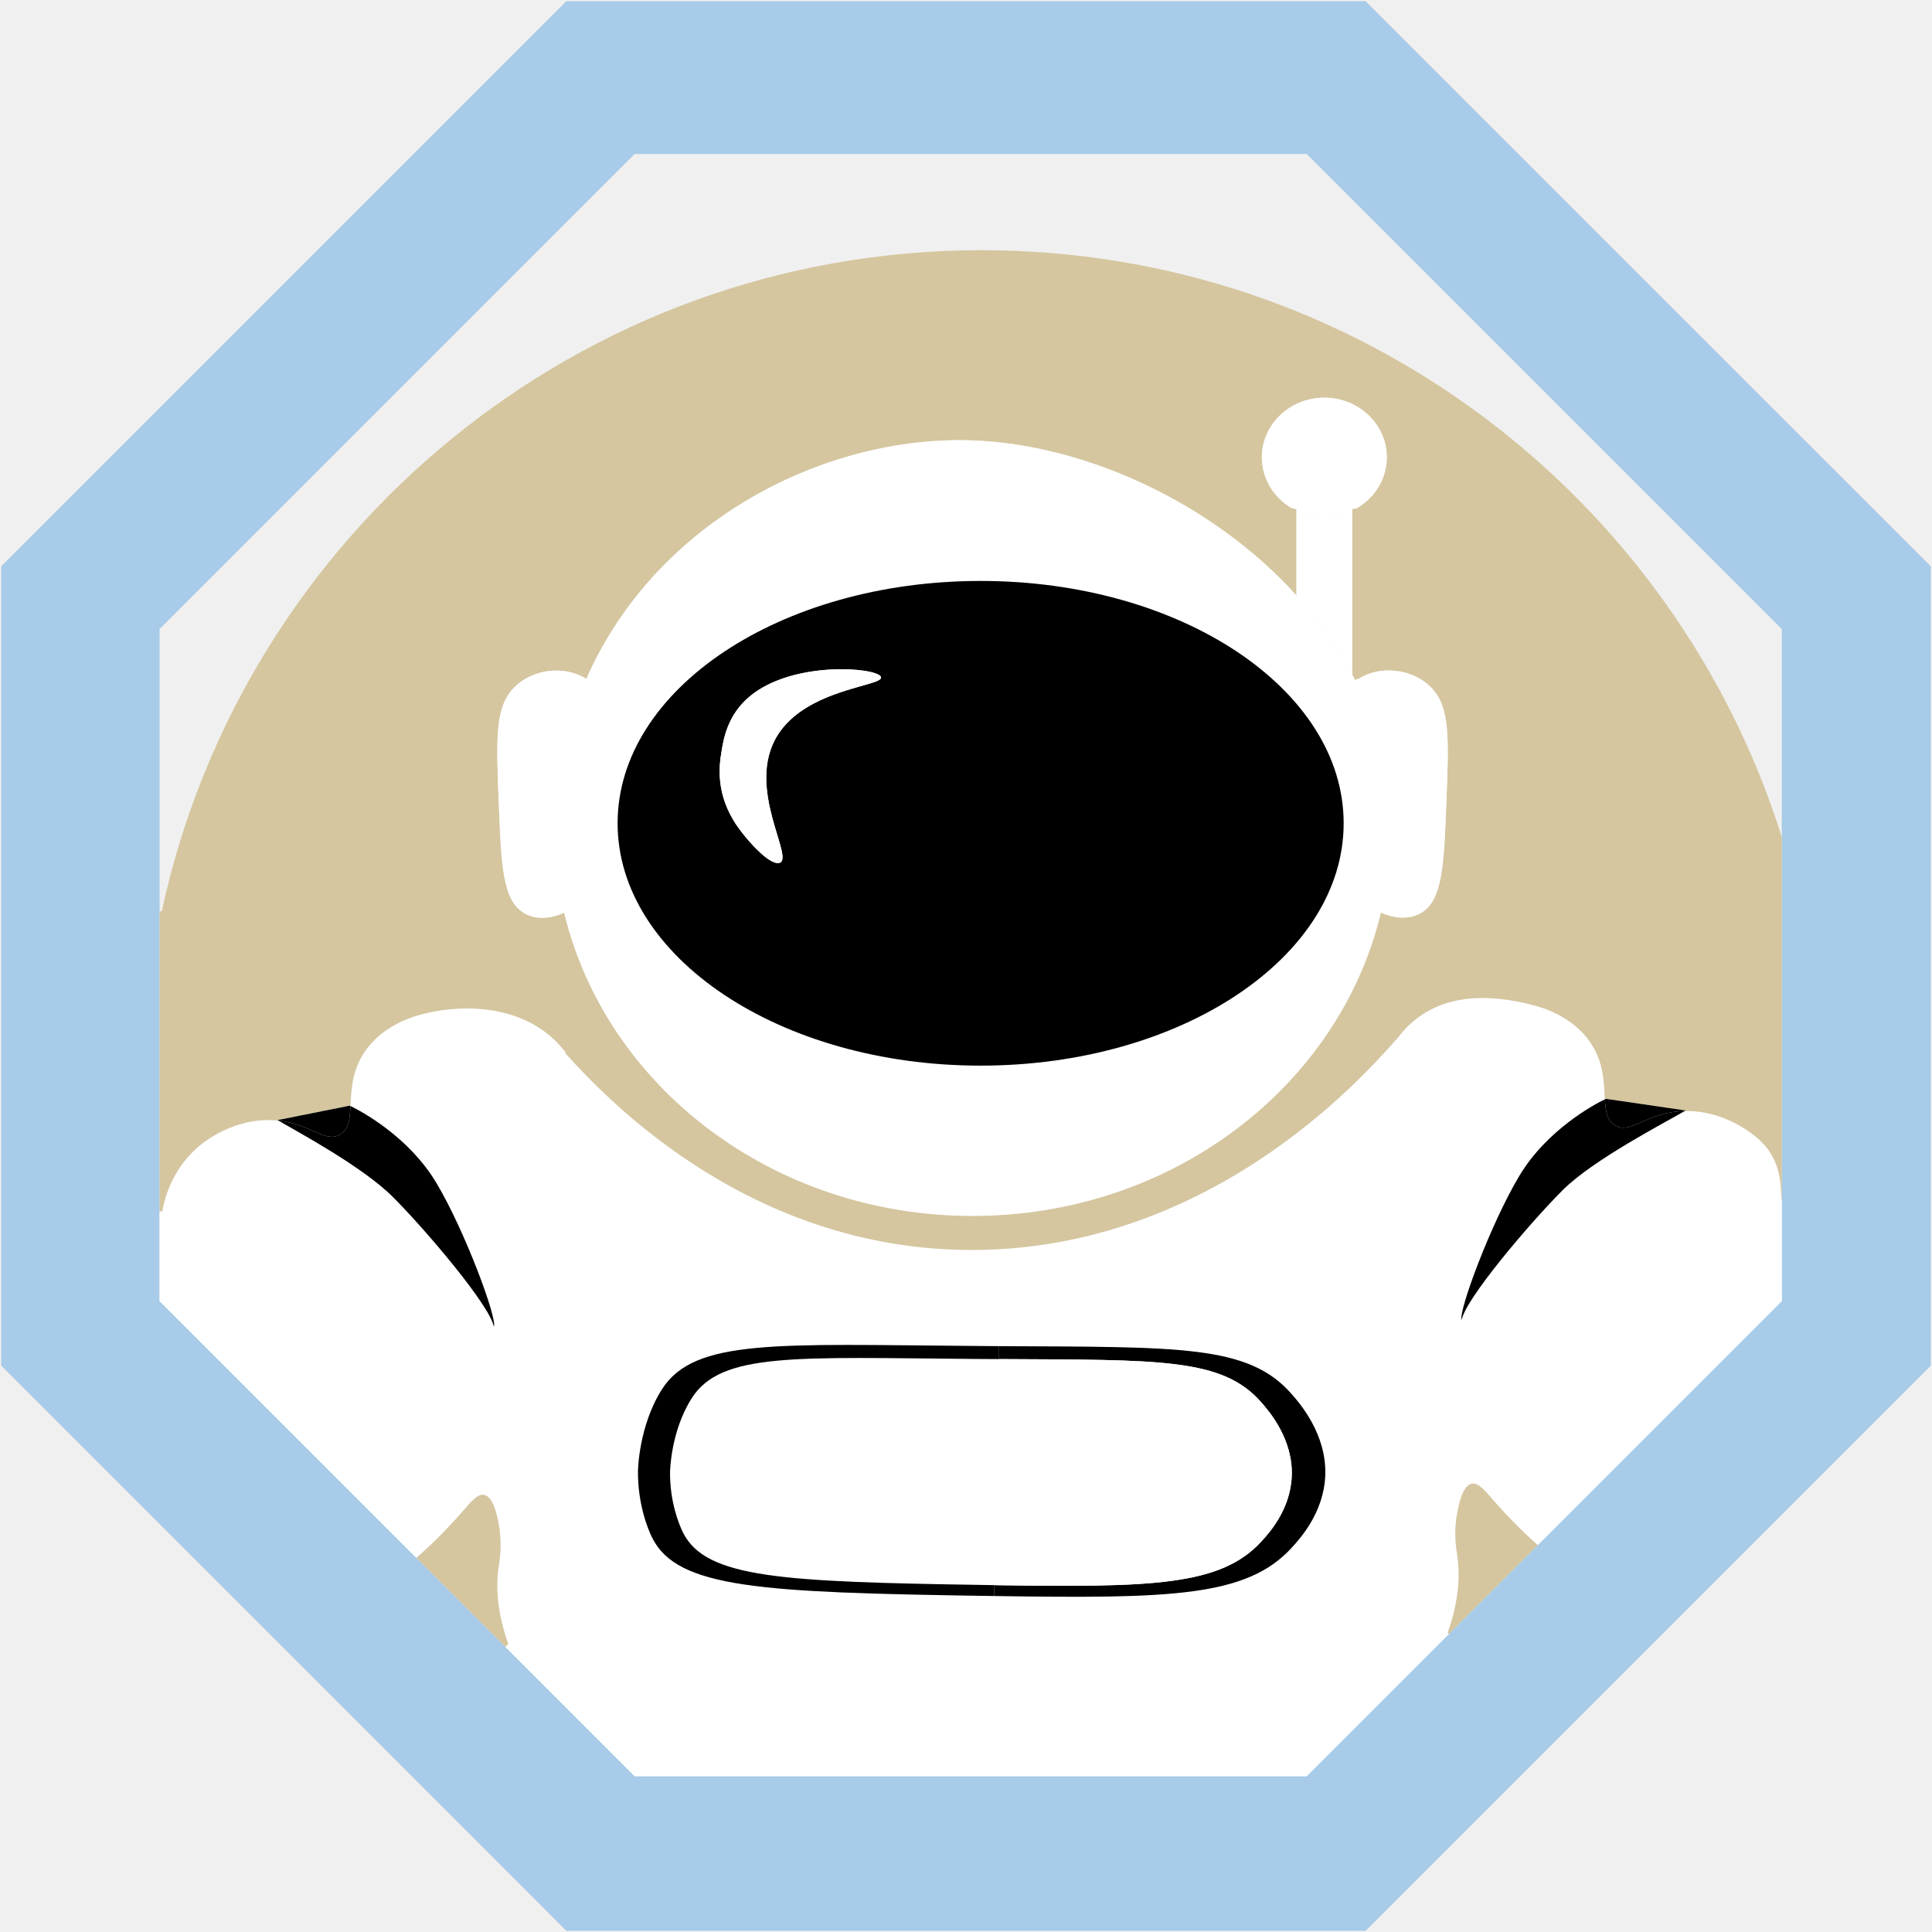
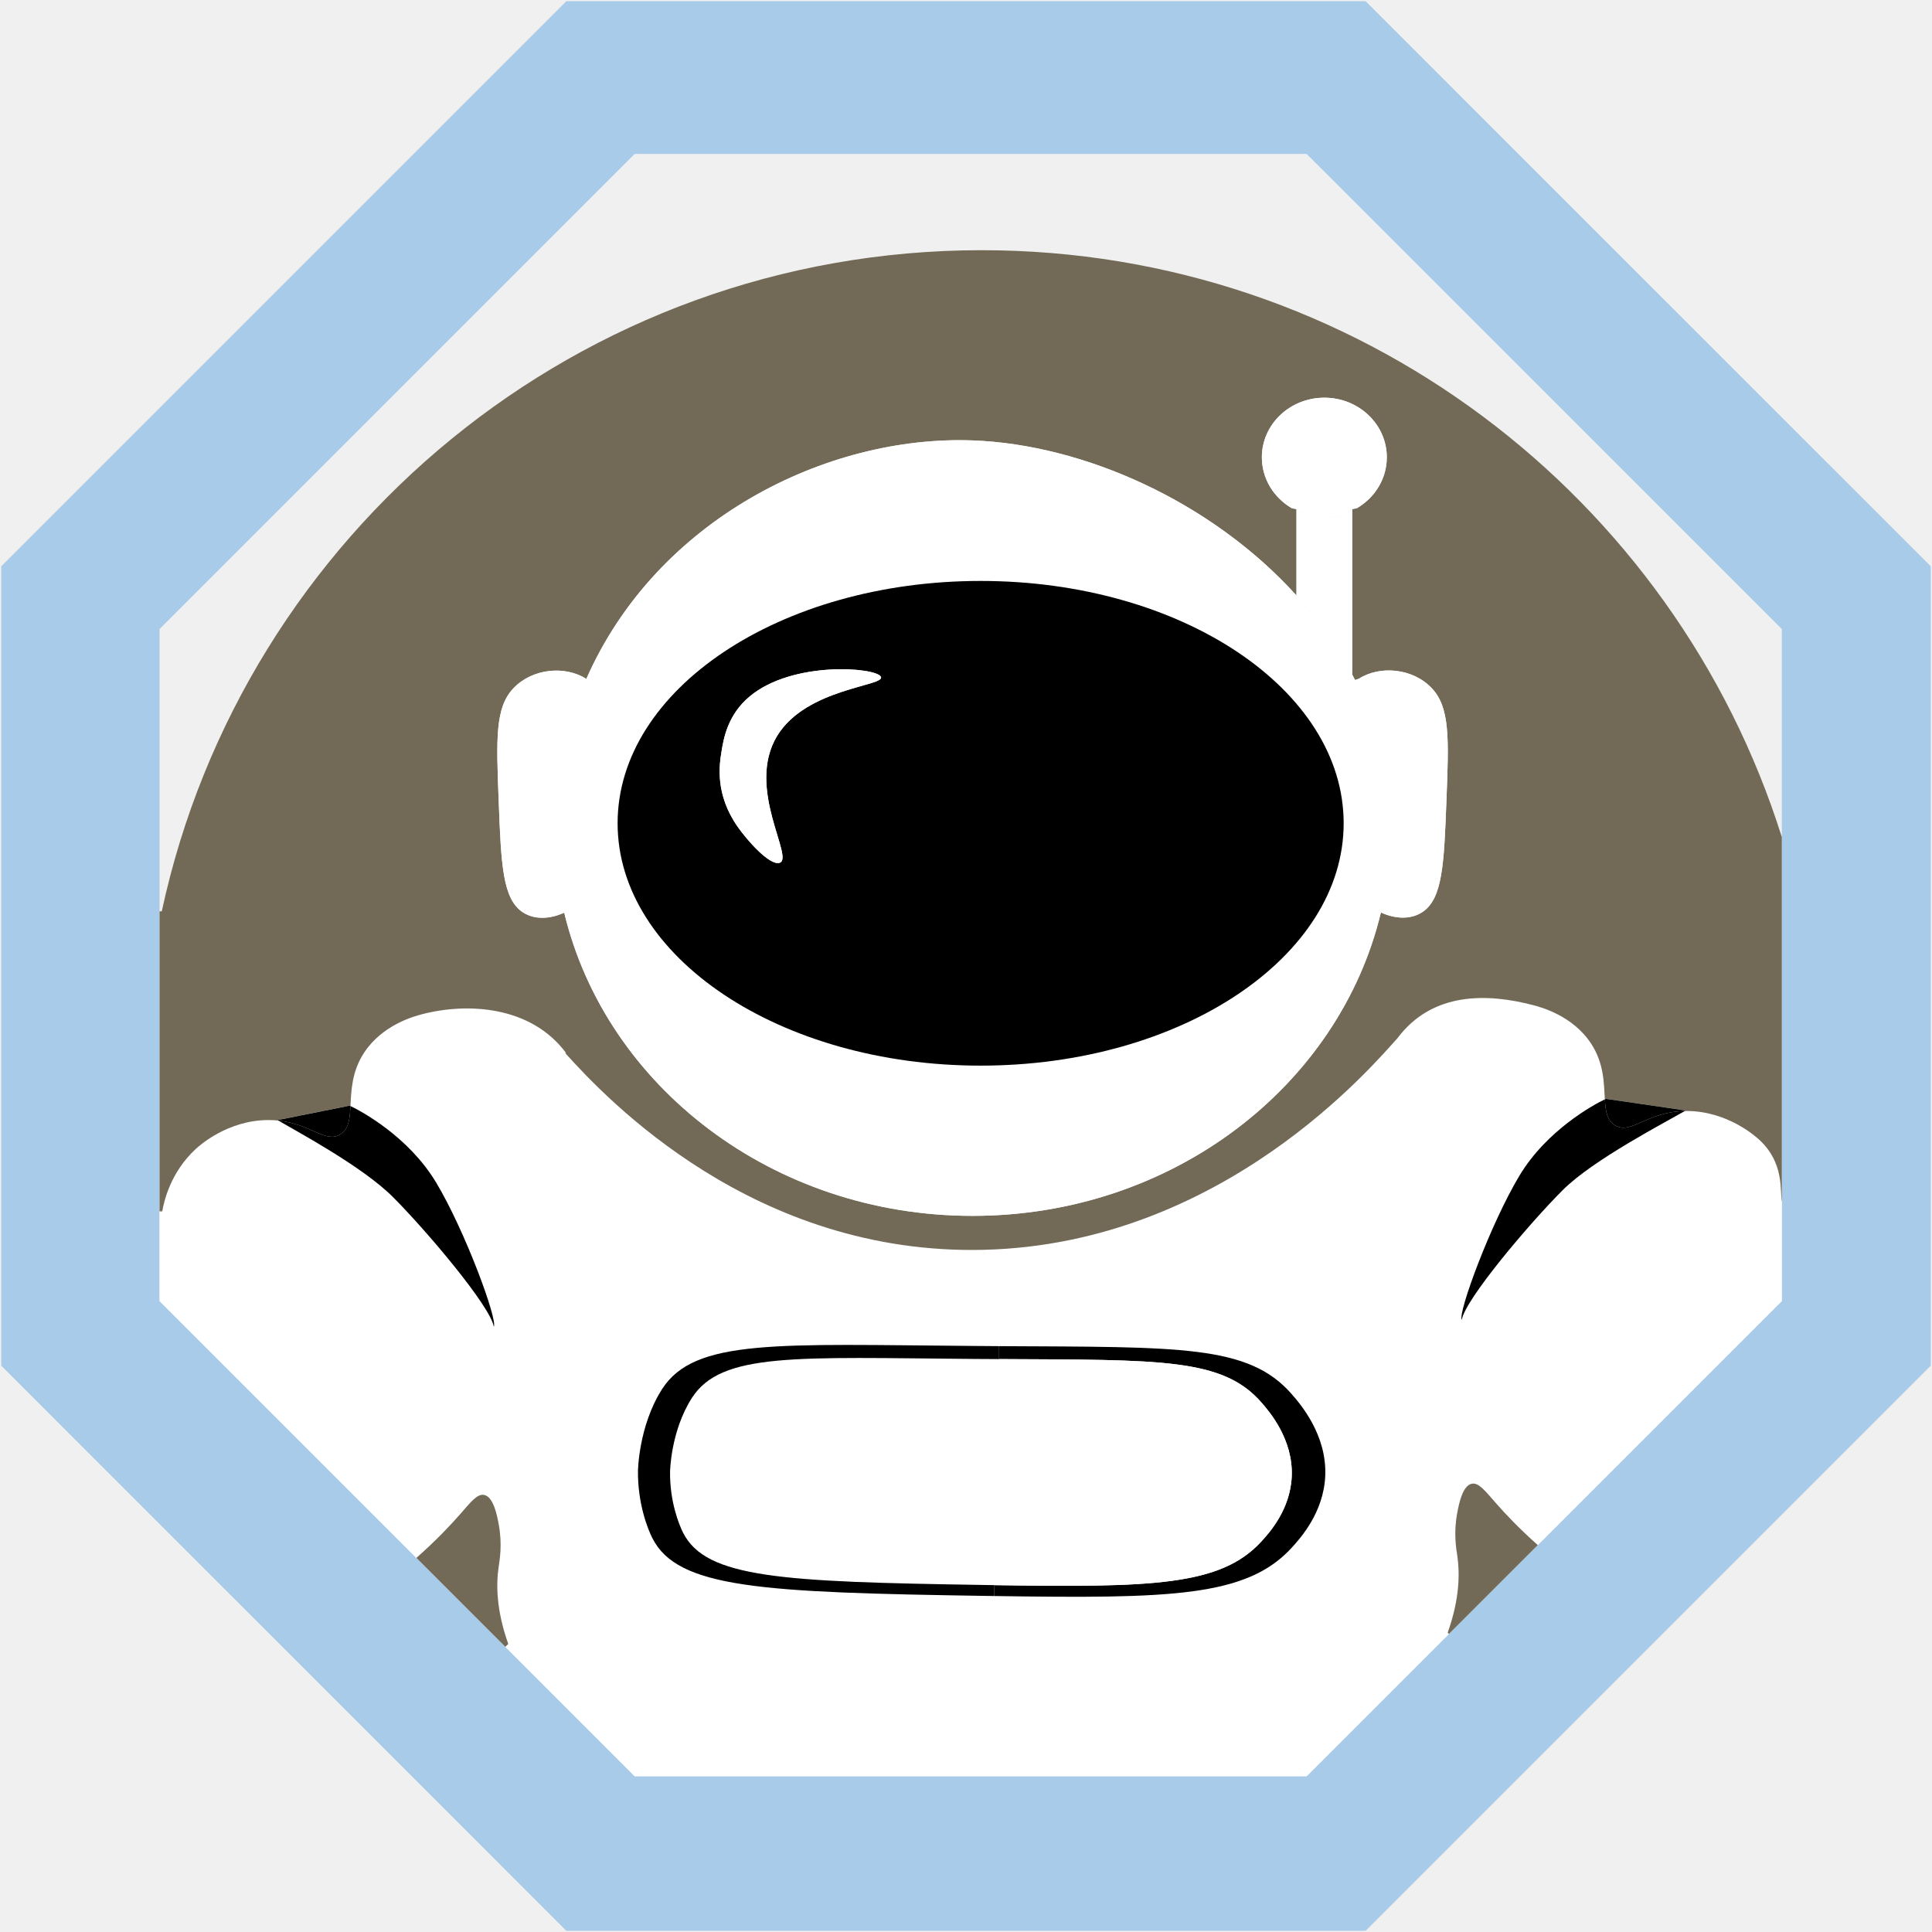
<svg xmlns="http://www.w3.org/2000/svg" id="top" viewBox="0 0 402 402">
  <defs>
    <style>
      .cls-1 {
        fill: #fff;
      }

      .cls-2 {
-         fill: #d5c69f;
+         fill: #a7cbe8;
      }

      .cls-3 {
-         fill: #a7cbe8;
+         fill: #726a56;
      }
    </style>
  </defs>
-   <path class="cls-3" d="M319.97,321.49l50.78-50.78V130.89l-98.87-98.86H132.06L33.2,130.89v139.82l53.45,53.45,18.5,18.5,26.91,26.92h139.82l29.6-29.6,18.49-18.49Zm81.78-203.65v166.31l-117.6,117.6H117.84L.25,284.15V117.84L117.84,.25h166.31l117.6,117.59Z" />
-   <path class="cls-1" d="M117.64,219.16c8.73,9.69,39.35,42.09,87.11,40.9,49.66-1.24,80.88-38.37,86-44,7.28-9.74,18.75-9.41,28.33-6.89,1.49,.39,8.17,2.14,12,8,2.71,4.15,2.65,8.32,2.85,11.58-2.28,1.08-12.06,6.36-17.78,15.89-6,10-12.83,28.53-12,30,.66-4.21,14-20,21-27,6.37-6.37,21.45-14.15,25.4-16.46,.17,0,.35,0,.53,0,8.38,.06,14.19,5.25,15,6,5.23,4.82,4.27,10.66,4.67,12.89v20.65l-50.78,50.78c-3.86-3.42-6.74-6.48-8.74-8.76-2.19-2.49-3.55-4.3-5-4-1.93,.4-2.67,4.25-3,6-.82,4.24-.21,7.59,0,9,.52,3.56,.53,8.85-2,16l.25,.25-29.6,29.6H132.06l-26.91-26.92,.6-.6c-2.53-7.15-2.52-12.44-2-16,.21-1.41,.81-4.76,0-9-.34-1.75-1.07-5.6-3-6-1.45-.3-2.81,1.51-5,4-2.05,2.33-5.01,5.48-9,9l-.1,.1-53.45-53.45v-18.65h.55c.4-2.23,1.77-8.18,7-13,.81-.74,6.61-5.94,15-6,.77-.01,1.5,.03,2.19,.11,3.89,2.29,17.44,9.52,23.81,15.89,7,7,20.34,22.79,21,27,.83-1.47-6-20-12-30s-15.65-14.89-17.83-15.92c.17-3.18,.25-7.14,2.83-11.08,3.83-5.85,10.51-7.61,12-8,9.58-2.51,22.72-1.74,30,8l-.11,.1Zm158.11,87.9c.35-8.59-5.26-15.01-7-17-8.99-10.29-23.25-9.75-60.87-9.96-1.66-.02-3.37-.03-5.13-.04-41.04-.31-58.25-1.59-65,9-4.89,7.67-5,17-5,17-.08,6.75,2.01,12.05,3,14,5.28,10.42,22.74,11.28,69,12,.72,.01,1.43,.02,2.13,.03,36.62,.55,52.49,.22,61.87-10.03,1.74-1.9,6.68-7.3,7-15Z" />
-   <path class="cls-2" d="M370.75,174.18v75.88c-.4-2.23,.56-8.07-4.67-12.89-.81-.75-6.62-5.94-15-6-.18,0-.36,0-.53,0,.07-.04,.14-.08,.2-.12l-16.6-2.42c-.06,.03-.14,.06-.22,.11-.2-3.26-.14-7.43-2.85-11.58-3.83-5.86-10.51-7.61-12-8-9.58-2.52-21.05-2.85-28.33,6.89-5.12,5.63-36.34,42.76-86,44-47.76,1.19-78.38-31.21-87.11-40.9l.11-.1c-7.28-9.74-20.42-10.51-30-8-1.49,.39-8.17,2.15-12,8-2.58,3.94-2.66,7.9-2.83,11.08-.06-.03-.12-.06-.17-.08l-15,3c.06,.04,.12,.07,.19,.11-.69-.08-1.42-.12-2.19-.11-8.39,.06-14.19,5.26-15,6-5.23,4.82-6.6,10.77-7,13h-.55v-62.42h.46C50.6,111,120.54,52.06,204.25,52.06c78.12,0,144.26,51.34,166.5,122.12Zm-69.78-7.67c.5-12.86,.75-19.3-3.06-23.32-3.93-4.17-10.79-4.78-15.19-1.95l-.77,.25c-.19-.38-.39-.76-.59-1.14v-34.41h0s.01-.01,.01-.01l.95-.18c3.74-2.18,6.24-6.11,6.24-10.6,0-6.85-5.82-12.4-13-12.4s-13,5.55-13,12.4c0,4.49,2.5,8.42,6.24,10.6l.96,.18v17.97c-17.62-19.49-44.21-31.42-67.4-32.26-30.37-1.11-65.74,16.42-80.36,49.63-4.4-2.83-11.25-2.21-15.18,1.95-3.81,4.03-3.56,10.46-3.06,23.33,.51,13.33,.79,20.57,5.1,23.32,2.43,1.55,5.63,1.37,8.54,.03,8.66,36.1,43.41,63.09,84.96,63.09s76.33-27.01,84.97-63.13c2.91,1.34,6.11,1.53,8.54-.02,4.32-2.76,4.59-10,5.1-23.33Z" />
+   <path class="cls-2" d="M319.97,321.49l50.78-50.78V130.89l-98.87-98.86H132.06L33.2,130.89v139.82l53.45,53.45,18.5,18.5,26.91,26.92h139.82l29.6-29.6,18.49-18.49h0Zm81.78-203.65v166.31l-117.6,117.6H117.84L.25,284.15V117.84L117.84,.25h166.31l117.6,117.59Z" />
+   <path class="cls-1" d="M117.64,219.16c8.73,9.69,39.35,42.09,87.11,40.9,49.66-1.24,80.88-38.37,86-44,7.28-9.74,18.75-9.41,28.33-6.89,1.49,.39,8.17,2.14,12,8,2.71,4.15,2.65,8.32,2.85,11.58-2.28,1.08-12.06,6.36-17.78,15.89-6,10-12.83,28.53-12,30,.66-4.21,14-20,21-27,6.37-6.37,21.45-14.15,25.4-16.46h.53c8.38,.06,14.19,5.25,15,6,5.23,4.82,4.27,10.66,4.67,12.89v20.65l-50.78,50.78c-3.86-3.42-6.74-6.48-8.74-8.76-2.19-2.49-3.55-4.3-5-4-1.93,.4-2.67,4.25-3,6-.82,4.24-.21,7.59,0,9,.52,3.56,.53,8.85-2,16l.25,.25-29.6,29.6H132.06l-26.91-26.92,.6-.6c-2.53-7.15-2.52-12.44-2-16,.21-1.41,.81-4.76,0-9-.34-1.75-1.07-5.6-3-6-1.45-.3-2.81,1.51-5,4-2.05,2.33-5.01,5.48-9,9l-.1,.1-53.45-53.45v-18.65h.55c.4-2.23,1.77-8.18,7-13,.81-.74,6.61-5.94,15-6,.77,0,1.5,.03,2.19,.11,3.89,2.29,17.44,9.52,23.81,15.89,7,7,20.34,22.79,21,27,.83-1.47-6-20-12-30s-15.65-14.89-17.83-15.92c.17-3.18,.25-7.14,2.83-11.08,3.83-5.85,10.51-7.61,12-8,9.58-2.51,22.72-1.74,30,8l-.11,.1h0Zm158.11,87.89c.35-8.59-5.26-15.01-7-17-8.99-10.29-23.25-9.75-60.87-9.96-1.66-.02-3.37-.03-5.13-.04-41.04-.31-58.25-1.59-65,9-4.89,7.67-5,17-5,17-.08,6.75,2.01,12.05,3,14,5.28,10.42,22.74,11.28,69,12,.72,.01,1.43,.02,2.13,.03,36.62,.55,52.49,.22,61.87-10.03,1.74-1.9,6.68-7.3,7-15Z" />
+   <path class="cls-3" d="M370.75,174.18v75.88c-.4-2.23,.56-8.07-4.67-12.89-.81-.75-6.62-5.94-15-6h-.53c.07-.04,.14-.08,.2-.12l-16.6-2.42c-.06,.03-.14,.06-.22,.11-.2-3.26-.14-7.43-2.85-11.58-3.83-5.86-10.51-7.61-12-8-9.58-2.52-21.05-2.85-28.33,6.89-5.12,5.63-36.34,42.76-86,44-47.76,1.19-78.38-31.21-87.11-40.9l.11-.1c-7.28-9.74-20.42-10.51-30-8-1.49,.39-8.17,2.15-12,8-2.58,3.94-2.66,7.9-2.83,11.08-.06-.03-.12-.06-.17-.08l-15,3c.06,.04,.12,.07,.19,.11-.69-.08-1.42-.12-2.19-.11-8.39,.06-14.19,5.26-15,6-5.23,4.82-6.6,10.77-7,13h-.55v-62.42h.46C50.6,111,120.54,52.06,204.25,52.06c78.12,0,144.26,51.34,166.5,122.12h0Zm-69.78-7.67c.5-12.86,.75-19.3-3.06-23.32-3.93-4.17-10.79-4.78-15.19-1.95l-.77,.25c-.19-.38-.39-.76-.59-1.14v-34.41h.01s.95-.19,.95-.19c3.74-2.18,6.24-6.11,6.24-10.6,0-6.85-5.82-12.4-13-12.4s-13,5.55-13,12.4c0,4.49,2.5,8.42,6.24,10.6l.96,.18v17.97c-17.62-19.49-44.21-31.42-67.4-32.26-30.37-1.11-65.74,16.42-80.36,49.63-4.4-2.83-11.25-2.21-15.18,1.95-3.81,4.03-3.56,10.46-3.06,23.33,.51,13.33,.79,20.57,5.1,23.32,2.43,1.55,5.63,1.37,8.54,.03,8.66,36.1,43.41,63.09,84.96,63.09s76.33-27.01,84.97-63.13c2.91,1.34,6.11,1.53,8.54-.02,4.32-2.76,4.59-10,5.1-23.33h0Z" />
  <path d="M350.75,231.06c-.06,.04-.13,.08-.2,.12-7.96,.15-11.13,4.97-14.47,2.99-1.72-1.02-2-2.96-2.15-5.42,.08-.05,.16-.08,.22-.11l16.6,2.42Z" />
-   <path d="M350.55,231.18c-3.95,2.31-19.03,10.09-25.4,16.46-7,7-20.34,22.79-21,27-.83-1.47,6-20,12-30,5.72-9.53,15.5-14.81,17.78-15.89,.15,2.46,.43,4.4,2.15,5.42,3.34,1.98,6.51-2.84,14.47-2.99Z" />
-   <path class="cls-2" d="M319.97,321.49l-18.49,18.49-.25-.25c2.53-7.15,2.52-12.44,2-16-.21-1.41-.82-4.76,0-9,.33-1.75,1.07-5.6,3-6,1.45-.3,2.81,1.51,5,4,2,2.28,4.88,5.34,8.74,8.76Z" />
-   <path class="cls-1" d="M117.4,189.9c-2.91,1.34-6.11,1.52-8.54-.03-4.31-2.75-4.59-9.99-5.1-23.32-.5-12.87-.75-19.3,3.06-23.33,3.93-4.16,10.78-4.78,15.18-1.95,14.62-33.21,49.99-50.74,80.36-49.63,23.19,.84,49.78,12.77,67.4,32.26,4.53,5,8.47,10.51,11.6,16.45,.2,.38,.4,.76,.59,1.14l.77-.25c4.4-2.83,11.26-2.22,15.19,1.95,3.81,4.02,3.56,10.46,3.06,23.32-.51,13.33-.78,20.57-5.1,23.33-2.43,1.55-5.63,1.36-8.54,.02-8.64,36.12-43.4,63.13-84.97,63.13s-76.3-26.99-84.96-63.09Zm162.18-18.6c0-27.84-33.82-50.42-75.54-50.42s-75.53,22.58-75.53,50.42,33.82,50.43,75.53,50.43,75.54-22.58,75.54-50.43Z" />
+   <path d="M350.55,231.18c-3.95,2.31-19.03,10.09-25.4,16.46-7,7-20.34,22.79-21,27-.83-1.47,6-20,12-30,5.72-9.53,15.5-14.81,17.78-15.89,.15,2.46,.43,4.4,2.15,5.42,3.34,1.98,6.51-2.84,14.47-2.99h0Z" />
+   <path class="cls-3" d="M319.97,321.49l-18.49,18.49-.25-.25c2.53-7.15,2.52-12.44,2-16-.21-1.41-.82-4.76,0-9,.33-1.75,1.07-5.6,3-6,1.45-.3,2.81,1.51,5,4,2,2.28,4.88,5.34,8.74,8.76Z" />
+   <path class="cls-1" d="M117.4,189.9c-2.91,1.34-6.11,1.52-8.54-.03-4.31-2.75-4.59-9.99-5.1-23.32-.5-12.87-.75-19.3,3.06-23.33,3.93-4.16,10.78-4.78,15.18-1.95,14.62-33.21,49.99-50.74,80.36-49.63,23.19,.84,49.78,12.77,67.4,32.26,4.53,5,8.47,10.51,11.6,16.45,.2,.38,.4,.76,.59,1.14l.77-.25c4.4-2.83,11.26-2.22,15.19,1.95,3.81,4.02,3.56,10.46,3.06,23.32-.51,13.33-.78,20.57-5.1,23.33-2.43,1.55-5.63,1.36-8.54,.02-8.64,36.12-43.4,63.13-84.97,63.13s-76.3-26.99-84.96-63.09h0Zm162.18-18.6c0-27.84-33.82-50.42-75.54-50.42s-75.53,22.58-75.53,50.42,33.82,50.43,75.53,50.43,75.54-22.58,75.54-50.43Z" />
  <path class="cls-1" d="M288.56,95.15c0,4.49-2.5,8.42-6.24,10.6l-.95,.18h-.01c-1.7,1.17-3.67,1.84-5.8,1.84-1.72,0-3.34-.44-4.79-1.22-.35-.18-.69-.39-1.01-.62l-.96-.18c-3.74-2.18-6.24-6.11-6.24-10.6,0-6.85,5.82-12.4,13-12.4s13,5.55,13,12.4Z" />
  <path class="cls-1" d="M281.36,105.94v34.41c-3.13-5.94-7.07-11.45-11.6-16.45v-17.97c.32,.23,.66,.44,1.01,.62,1.45,.78,3.07,1.22,4.79,1.22,2.13,0,4.1-.67,5.8-1.83Z" />
-   <path d="M268.75,290.06c1.74,1.99,7.35,8.41,7,17-.32,7.7-5.26,13.1-7,15-9.38,10.25-25.25,10.58-61.87,10.03l.03-2.26c32.83,.49,47.09,.15,55.54-9.08,1.58-1.72,6.05-6.61,6.33-13.57,.32-7.77-4.75-13.58-6.33-15.38-8.09-9.25-20.91-8.83-54.58-9.01v-2.69c37.63,.21,51.89-.33,60.88,9.96Z" />
-   <path class="cls-1" d="M262.45,291.8c1.58,1.8,6.65,7.61,6.33,15.38-.28,6.96-4.75,11.85-6.33,13.57-8.45,9.23-22.71,9.57-55.54,9.08-.77-.02-1.56-.03-2.35-.04-41.85-.65-57.64-1.42-62.42-10.85-.89-1.76-2.79-6.56-2.72-12.67,0,0,.1-8.44,4.53-15.37,6.11-9.59,21.67-8.43,58.8-8.14,1.76,.01,3.47,.02,5.12,.03,33.67,.18,46.49-.24,54.58,9.01Z" />
-   <path d="M204.04,120.88c41.72,0,75.54,22.58,75.54,50.42s-33.82,50.43-75.54,50.43-75.53-22.58-75.53-50.43,33.82-50.42,75.53-50.42Zm-42.31,32.2c6.11-9.97,22.6-10.29,21.56-12.27-1.04-1.97-18.37-3.35-27.29,4.09-4.6,3.84-5.42,8.74-5.86,11.41-.48,2.87-1.38,8.96,3.35,15.72,2.05,2.92,6.52,7.93,8.6,7.53,3.52-.67-7.09-15.5-.36-26.48Z" />
-   <path d="M207.88,280.1v2.69c-1.66-.01-3.37-.02-5.13-.03-37.13-.29-52.69-1.45-58.8,8.14-4.43,6.93-4.53,15.37-4.53,15.37-.07,6.11,1.83,10.91,2.72,12.67,4.78,9.43,20.57,10.2,62.42,10.85,.79,.01,1.58,.02,2.35,.04l-.03,2.26c-.7-.01-1.41-.02-2.13-.03-46.26-.72-63.72-1.58-69-12-.99-1.95-3.08-7.25-3-14,0,0,.11-9.33,5-17,6.75-10.59,23.96-9.31,65-9,1.76,.01,3.47,.02,5.13,.04Z" />
-   <path class="cls-1" d="M183.29,140.81c1.04,1.98-15.45,2.3-21.56,12.27-6.73,10.98,3.88,25.81,.36,26.48-2.08,.4-6.55-4.61-8.6-7.53-4.73-6.76-3.83-12.85-3.35-15.72,.44-2.67,1.26-7.57,5.86-11.41,8.92-7.44,26.25-6.06,27.29-4.09Z" />
-   <path class="cls-2" d="M105.75,342.06l-.6,.6-18.5-18.5,.1-.1c3.99-3.52,6.95-6.67,9-9,2.19-2.49,3.55-4.3,5-4,1.93,.4,2.66,4.25,3,6,.81,4.24,.21,7.59,0,9-.52,3.56-.53,8.85,2,16Z" />
+   <path d="M268.75,290.06c1.74,1.99,7.35,8.41,7,17-.32,7.7-5.26,13.1-7,15-9.38,10.25-25.25,10.58-61.87,10.03l.03-2.26c32.83,.49,47.09,.15,55.54-9.08,1.58-1.72,6.05-6.61,6.33-13.57,.32-7.77-4.75-13.58-6.33-15.38-8.09-9.25-20.91-8.83-54.58-9.01v-2.69c37.63,.21,51.89-.33,60.88,9.96h0Z" />
+   <path class="cls-1" d="M262.45,291.8c1.58,1.8,6.65,7.61,6.33,15.38-.28,6.96-4.75,11.85-6.33,13.57-8.45,9.23-22.71,9.57-55.54,9.08-.77-.02-1.56-.03-2.35-.04-41.85-.65-57.64-1.42-62.42-10.85-.89-1.76-2.79-6.56-2.72-12.67,0,0,.1-8.44,4.53-15.37,6.11-9.59,21.67-8.43,58.8-8.14,1.76,.01,3.47,.02,5.12,.03,33.67,.18,46.49-.24,54.58,9.01h0Z" />
+   <path d="M204.04,120.88c41.72,0,75.54,22.58,75.54,50.42s-33.82,50.43-75.54,50.43-75.53-22.58-75.53-50.43,33.82-50.42,75.53-50.42h0Zm-42.31,32.2c6.11-9.97,22.6-10.29,21.56-12.27-1.04-1.97-18.37-3.35-27.29,4.09-4.6,3.84-5.42,8.74-5.86,11.41-.48,2.87-1.38,8.96,3.35,15.72,2.05,2.92,6.52,7.93,8.6,7.53,3.52-.67-7.09-15.5-.36-26.48h0Z" />
+   <path d="M207.88,280.1v2.69c-1.66-.01-3.37-.02-5.13-.03-37.13-.29-52.69-1.45-58.8,8.14-4.43,6.93-4.53,15.37-4.53,15.37-.07,6.11,1.83,10.91,2.72,12.67,4.78,9.43,20.57,10.2,62.42,10.85,.79,.01,1.58,.02,2.35,.04l-.03,2.26c-.7-.01-1.41-.02-2.13-.03-46.26-.72-63.72-1.58-69-12-.99-1.95-3.08-7.25-3-14,0,0,.11-9.33,5-17,6.75-10.59,23.96-9.31,65-9,1.76,.01,3.47,.02,5.13,.04h0Z" />
+   <path class="cls-1" d="M183.29,140.81c1.04,1.98-15.45,2.3-21.56,12.27-6.73,10.98,3.88,25.81,.36,26.48-2.08,.4-6.55-4.61-8.6-7.53-4.73-6.76-3.83-12.85-3.35-15.72,.44-2.67,1.26-7.57,5.86-11.41,8.92-7.44,26.25-6.06,27.29-4.09h0Z" />
+   <path class="cls-3" d="M105.75,342.06l-.6,.6-18.5-18.5,.1-.1c3.99-3.52,6.95-6.67,9-9,2.19-2.49,3.55-4.3,5-4,1.93,.4,2.66,4.25,3,6,.81,4.24,.21,7.59,0,9-.52,3.56-.53,8.85,2,16Z" />
  <path d="M90.75,246.06c6,10,12.83,28.53,12,30-.66-4.21-14-20-21-27-6.37-6.37-19.92-13.6-23.81-15.89,6.76,.71,9.72,4.72,12.81,2.89,1.84-1.08,2.04-3.22,2.17-5.92,2.18,1.03,12.07,6.32,17.83,15.92Z" />
  <path d="M72.75,230.06c.05,.02,.11,.05,.17,.08-.13,2.7-.33,4.84-2.17,5.92-3.09,1.83-6.05-2.18-12.81-2.89-.07-.04-.13-.07-.19-.11l15-3Z" />
</svg>
